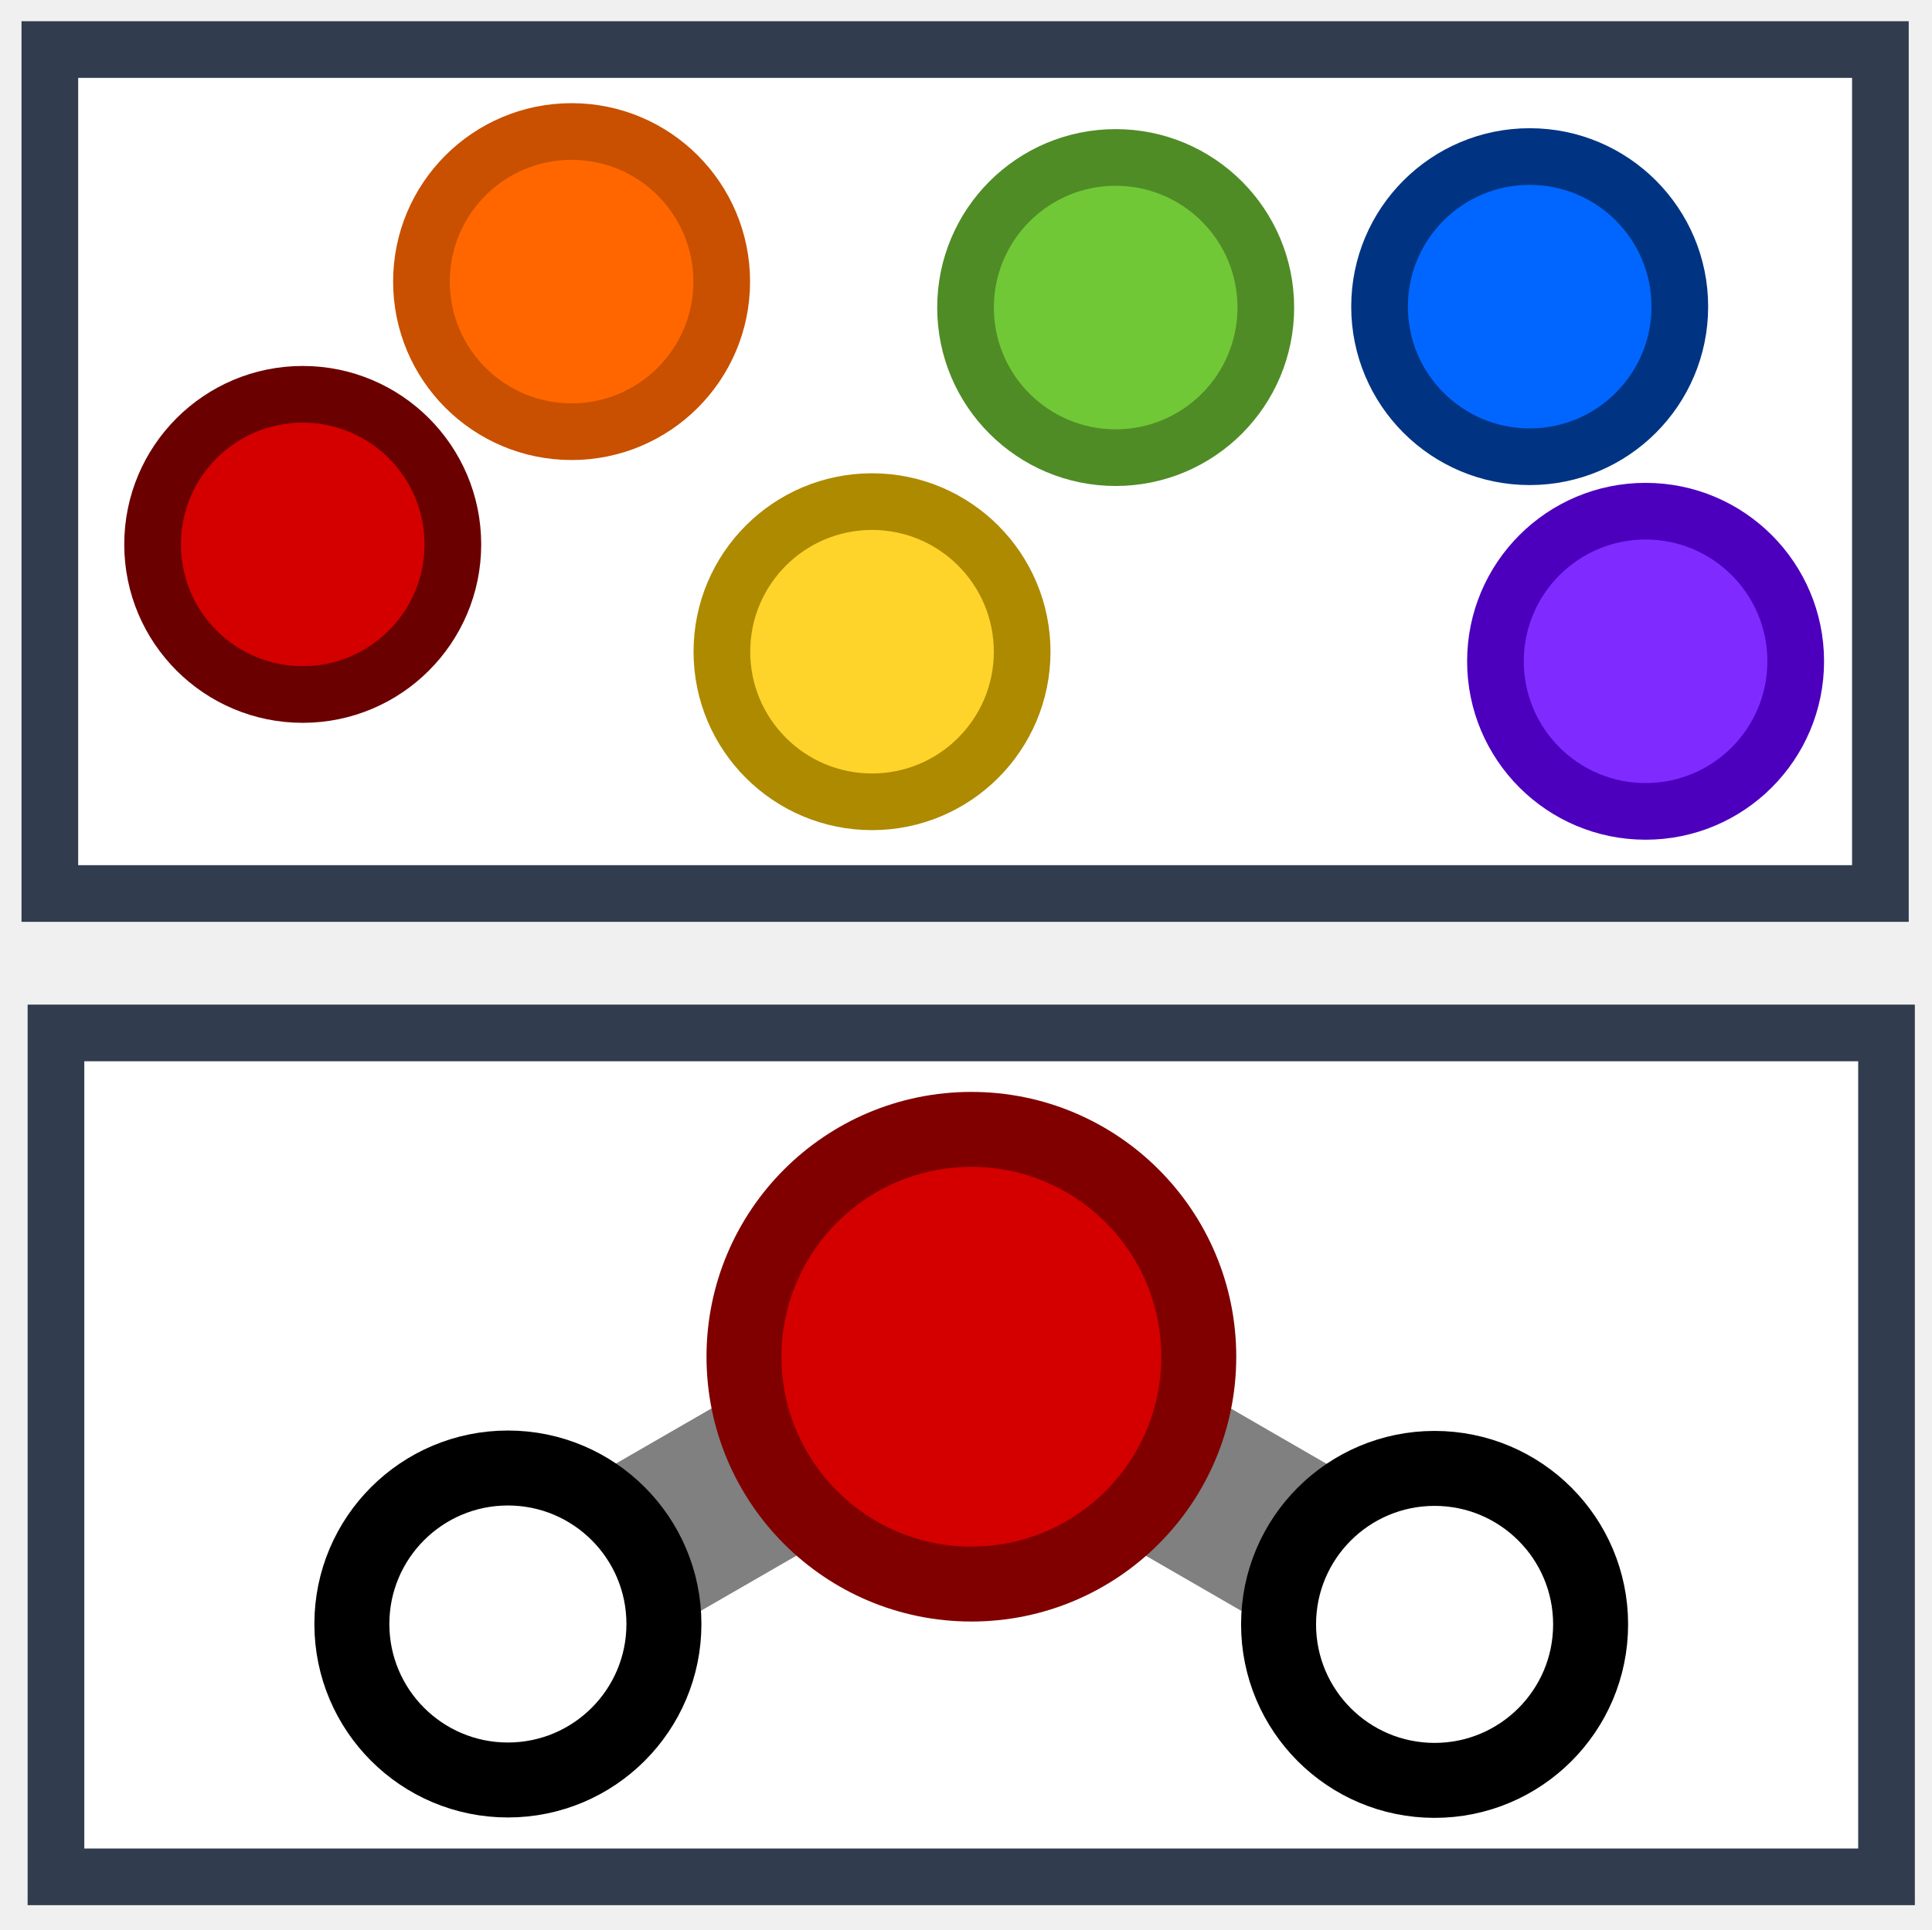
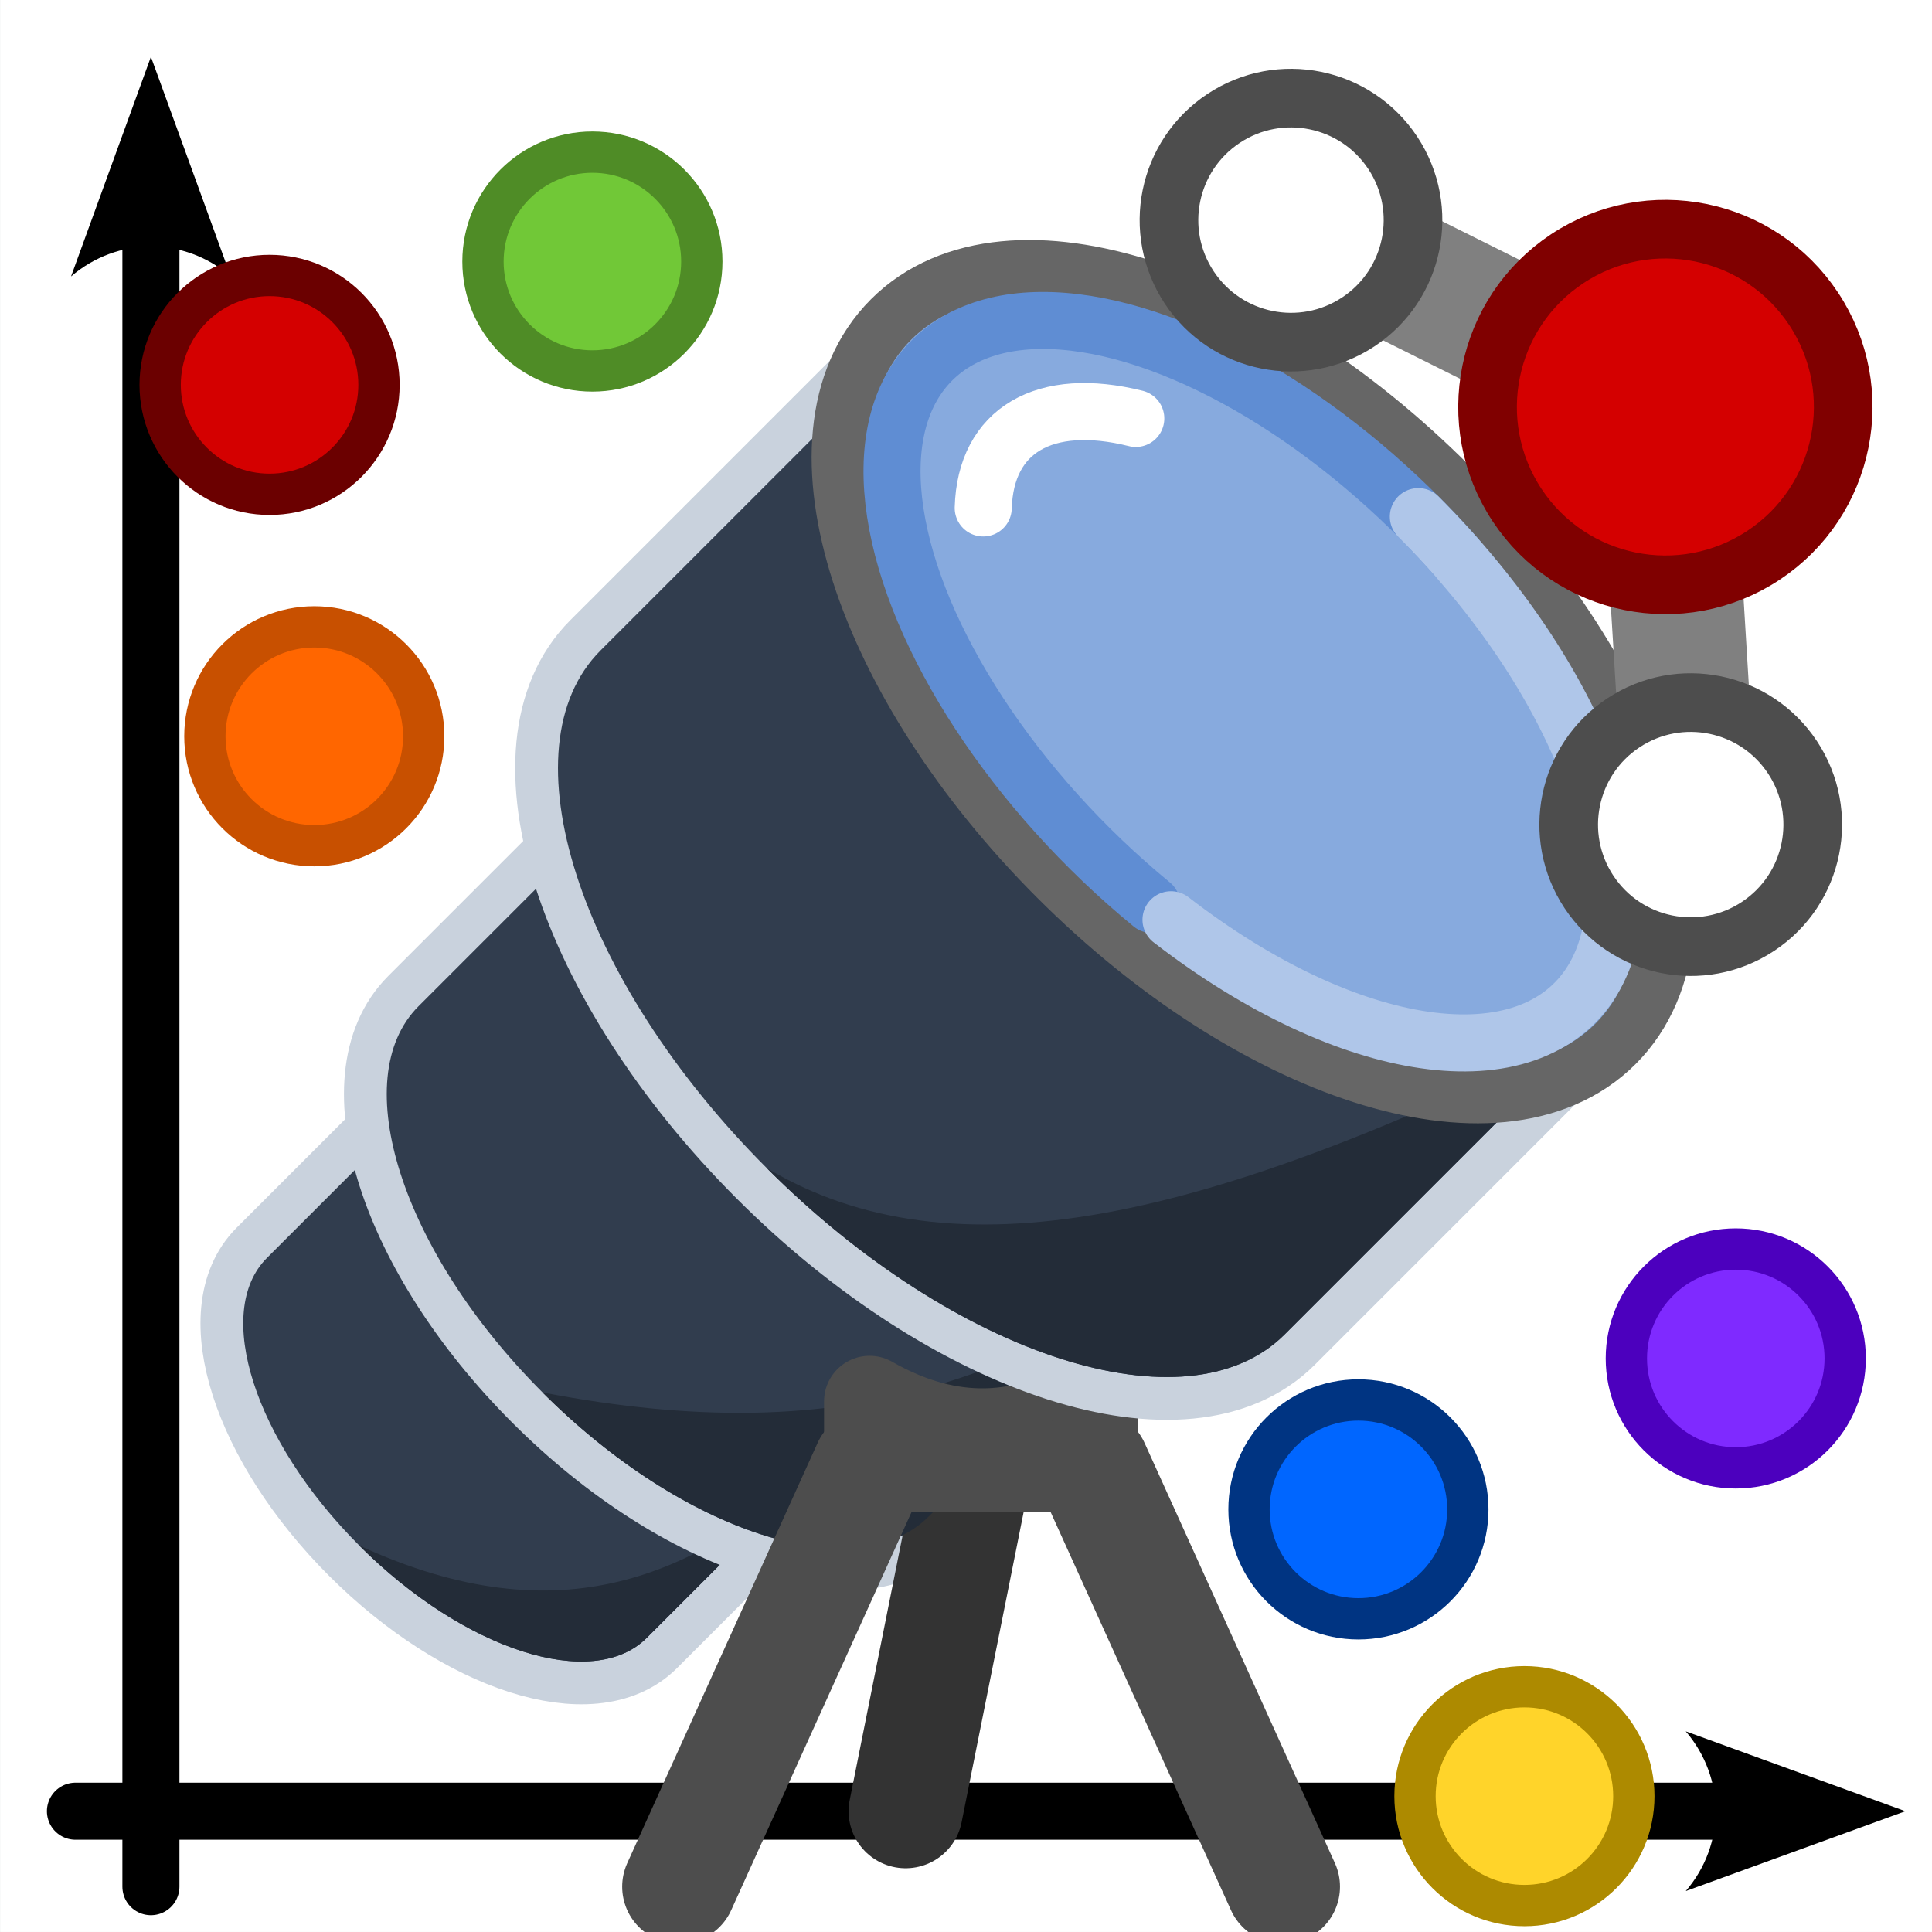
- <svg xmlns="http://www.w3.org/2000/svg" width="34.089mm" height="34.051mm" viewBox="0 0 34.089 34.051" version="1.1" id="svg5">
+ <svg xmlns="http://www.w3.org/2000/svg" width="128" height="128" viewBox="0 0 33.867 33.867" version="1.1" id="svg5">
  <defs id="defs2">
-     </defs>
-   <g id="layer1" transform="translate(-9.564576,-88.74822)">
-     <rect style="opacity:1;fill:#ffffff;fill-opacity:1;stroke:#313d4e;stroke-width:1;stroke-linecap:round;stroke-dasharray:none;stroke-opacity:1;paint-order:normal" id="rect1910" width="32.299" height="14.894" x="10.444" y="89.623" />
-     <rect style="opacity:1;fill:#ffffff;fill-opacity:1;stroke:#313d4e;stroke-width:1;stroke-linecap:round;stroke-dasharray:none;stroke-opacity:1;paint-order:normal" id="rect303" width="32.299" height="14.894" x="10.552" y="106.978" />
-     <g id="g1916" transform="translate(-0.0029459,0.1583923)">
+     <marker style="overflow:visible" id="marker8" refX="3" refY="0" orient="auto-start-reverse" markerWidth="0.5" markerHeight="0.5" viewBox="0 0 1 1" preserveAspectRatio="xMidYMid">
+       <path transform="scale(0.7)" d="M -2,-4 9,0 -2,4 c 2,-2.33 2,-5.66 0,-8 z" style="fill:context-stroke;fill-rule:evenodd;stroke:none" id="path8" />
+     </marker>
+   </defs>
+   <g id="layer1" transform="translate(-9.564576,-88.74822)" style="display:inline">
+     <rect style="opacity:1;fill:#313d4e;fill-opacity:1;stroke:none;stroke-width:1.831;stroke-linecap:round;stroke-dasharray:none;stroke-opacity:1;paint-order:normal" id="rect1910" width="38.1" height="42.333" x="7.448" y="86.632" />
+     <rect style="opacity:1;fill:#ffffff;fill-opacity:1;stroke:none;stroke-width:1.96;stroke-linecap:round;stroke-dasharray:none;stroke-opacity:1;paint-order:normal" id="rect17" width="33.867" height="33.867" x="9.565" y="88.748" />
+     <rect style="opacity:1;fill:#ffffff;fill-opacity:1;stroke:#313d4e;stroke-width:1;stroke-linecap:round;stroke-dasharray:none;stroke-opacity:1;paint-order:normal" id="rect303" width="32.299" height="14.894" x="83.099" y="95.02" />
+     <text xml:space="preserve" style="font-style:normal;font-variant:normal;font-weight:normal;font-stretch:normal;font-size:4.741px;line-height:1.25;font-family:'Noto Sans';-inkscape-font-specification:'Noto Sans';letter-spacing:0px;word-spacing:0px;stroke-width:0.395" x="8.816" y="126.998" id="text17">
+       <tspan id="tspan17" style="font-style:normal;font-variant:normal;font-weight:normal;font-stretch:normal;font-family:'Noto Sans';-inkscape-font-specification:'Noto Sans';fill:#ffffff;stroke-width:0.395" x="8.816" y="126.998">chemiscope.org</tspan>
+     </text>
+   </g>
+   <g id="layer2">
+     <g id="g16" style="stroke:#ffffff;stroke-width:1.5;stroke-linecap:round;stroke-dasharray:none" transform="translate(-9.564576,-88.74822)">
+       <path style="fill:none;stroke:#ffffff;stroke-width:1.5;stroke-linecap:round;stroke-linejoin:miter;stroke-dasharray:none;stroke-opacity:1;marker-end:url(#marker8)" d="M 12.21,121.821 V 91.394" id="path15" />
+       <path style="fill:none;stroke:#ffffff;stroke-width:1.5;stroke-linecap:round;stroke-linejoin:miter;stroke-dasharray:none;stroke-opacity:1;marker-end:url(#marker8)" d="M 10.887,120.498 H 41.315" id="path16" />
+     </g>
+     <g id="g17" transform="translate(-9.564576,-88.74822)">
+       <path style="fill:none;stroke:#000000;stroke-width:1;stroke-linecap:round;stroke-linejoin:miter;stroke-dasharray:none;stroke-opacity:1;marker-end:url(#marker8)" d="M 12.21,121.821 V 91.394" id="path5" />
+       <path style="fill:none;stroke:#000000;stroke-width:1;stroke-linecap:round;stroke-linejoin:miter;stroke-dasharray:none;stroke-opacity:1;marker-end:url(#marker8)" d="M 10.887,120.498 H 41.315" id="path6" />
+     </g>
+     <circle style="opacity:1;fill:#ff6600;fill-opacity:1;stroke:#c85000;stroke-width:0.724;stroke-linecap:round;stroke-miterlimit:4;stroke-dasharray:none;stroke-dashoffset:0;stroke-opacity:1;paint-order:fill markers stroke" id="path28907" cx="15.074" cy="101.655" r="1.918" transform="translate(-9.564576,-88.74822)" />
+     <circle style="opacity:1;fill:#d40000;fill-opacity:1;stroke:#6b0000;stroke-width:0.724;stroke-linecap:round;stroke-miterlimit:4;stroke-dasharray:none;stroke-dashoffset:0;stroke-opacity:1;paint-order:fill markers stroke" id="circle29123" cx="14.29" cy="95.495" r="1.918" transform="translate(-9.564576,-88.74822)" />
+     <circle style="opacity:1;fill:#ffd42a;fill-opacity:1;stroke:#ad8a00;stroke-width:0.724;stroke-linecap:round;stroke-miterlimit:4;stroke-dasharray:none;stroke-dashoffset:0;stroke-opacity:1;paint-order:fill markers stroke" id="circle29161" cx="36.287" cy="120.234" r="1.918" transform="translate(-9.564576,-88.74822)" />
+     <circle style="opacity:1;fill:#71c837;fill-opacity:1;stroke:#4f8c26;stroke-width:0.724;stroke-linecap:round;stroke-miterlimit:4;stroke-dasharray:none;stroke-dashoffset:0;stroke-opacity:1;paint-order:fill markers stroke" id="circle29181" cx="19.949" cy="93.333" r="1.918" transform="translate(-9.564576,-88.74822)" />
+     <circle style="opacity:1;fill:#0066ff;fill-opacity:1;stroke:#003482;stroke-width:0.724;stroke-linecap:round;stroke-miterlimit:4;stroke-dasharray:none;stroke-dashoffset:0;stroke-opacity:1;paint-order:fill markers stroke" id="circle29201" cx="33.377" cy="115.207" r="1.918" transform="translate(-9.564576,-88.74822)" />
+     <circle style="opacity:1;fill:#7f2aff;fill-opacity:1;stroke:#4c00be;stroke-width:0.724;stroke-linecap:round;stroke-miterlimit:4;stroke-dasharray:none;stroke-dashoffset:0;stroke-opacity:1;paint-order:fill markers stroke" id="circle29221" cx="39.992" cy="112.561" r="1.918" transform="translate(-9.564576,-88.74822)" />
+     <path id="path3" style="fill:#313d4e;fill-opacity:1;stroke:#c9d2dd;stroke-width:1.5;stroke-linecap:round;stroke-linejoin:round;stroke-dasharray:none;stroke-dashoffset:17.764;stroke-opacity:1;paint-order:markers stroke fill" d="m 20.902,117.459 c -0.945,0.945 -3.201,0.22 -5.04,-1.619 -1.839,-1.839 -2.563,-4.095 -1.619,-5.04 l 2.938,-2.938 c -0.945,0.945 -0.22,3.201 1.619,5.04 1.839,1.839 4.095,2.563 5.04,1.619 z" transform="translate(-9.564576,-88.74822)" />
+     <path id="path14" style="fill:#232c38;fill-opacity:1;stroke:none;stroke-width:2;stroke-linecap:round;stroke-linejoin:round;stroke-dasharray:none;stroke-dashoffset:17.764;paint-order:markers stroke fill" d="m 20.902,117.459 c -0.945,0.945 -3.201,0.22 -5.04,-1.619 3.566,1.646 5.909,0.478 7.978,-1.32 z" transform="translate(-9.564576,-88.74822)" />
+     <path id="path2" style="fill:#313d4e;fill-opacity:1;stroke:#c9d2dd;stroke-width:1.5;stroke-linecap:round;stroke-linejoin:round;stroke-dasharray:none;stroke-dashoffset:17.764;stroke-opacity:1;paint-order:markers stroke fill" d="m 25.845,115.331 c -1.269,1.269 -4.3,0.296 -6.77,-2.174 -2.47,-2.47 -3.443,-5.501 -2.174,-6.77 l 3.947,-3.947 c -1.269,1.269 -0.296,4.3 2.174,6.77 2.47,2.47 5.501,3.443 6.77,2.174 z" transform="translate(-9.564576,-88.74822)" />
+     <path style="fill:#333333;stroke:#333333;stroke-width:2;stroke-linecap:round;stroke-linejoin:miter;stroke-dasharray:none;stroke-opacity:1" d="m 25.44,120.498 1.323,-6.615" id="path11" transform="translate(-9.564576,-88.74822)" />
+     <path id="path13" style="fill:#232c38;fill-opacity:1;stroke:none;stroke-width:2;stroke-linecap:round;stroke-linejoin:round;stroke-dasharray:none;stroke-dashoffset:17.764;paint-order:markers stroke fill" d="m 25.845,115.331 c -1.269,1.269 -4.3,0.296 -6.77,-2.174 5.482,1.055 8.015,-0.431 10.716,-1.773 z" transform="translate(-9.564576,-88.74822)" />
+     <path style="fill:#4d4d4d;stroke:#4d4d4d;stroke-width:2;stroke-linecap:round;stroke-linejoin:miter;stroke-dasharray:none;stroke-opacity:1" d="M 21.471,121.821 24.808,114.454" id="path9" transform="translate(-9.564576,-88.74822)" />
+     <path style="fill:#4d4d4d;stroke:#4d4d4d;stroke-width:2;stroke-linecap:round;stroke-linejoin:miter;stroke-dasharray:none;stroke-opacity:1" d="M 32.054,121.821 28.717,114.454" id="path10" transform="translate(-9.564576,-88.74822)" />
+     <path id="rect10" style="fill:#4d4d4d;stroke:#4d4d4d;stroke-width:1.596;stroke-linecap:round;stroke-linejoin:round;stroke-dashoffset:17.764;paint-order:markers stroke fill" d="m 24.808,113.313 c 1.265,0.72 2.564,0.8 3.91,0 v 1.141 h -3.91 z" transform="translate(-9.564576,-88.74822)" />
+     <path id="ellipse1" style="fill:#313d4e;fill-opacity:1;stroke:#c9d2dd;stroke-width:1.5;stroke-linecap:round;stroke-linejoin:round;stroke-dasharray:none;stroke-dashoffset:17.764;stroke-opacity:1;paint-order:markers stroke fill" d="m 32.083,112.141 c -1.701,1.701 -5.765,0.396 -9.076,-2.915 -3.311,-3.311 -4.616,-7.375 -2.915,-9.076 l 5.292,-5.292 c -1.701,1.701 -0.396,5.765 2.915,9.076 3.311,3.311 7.375,4.616 9.076,2.915 z" transform="translate(-9.564576,-88.74822)" />
+     <path id="path12" style="fill:#232c38;fill-opacity:1;stroke:none;stroke-width:2;stroke-linecap:round;stroke-linejoin:round;stroke-dasharray:none;stroke-dashoffset:17.764;paint-order:markers stroke fill" d="m 32.083,112.141 c -1.701,1.701 -5.765,0.396 -9.076,-2.915 3.269,1.943 7.687,0.948 14.368,-2.377 z" transform="translate(-9.564576,-88.74822)" />
+     <ellipse style="fill:#87aade;stroke:#666666;stroke-width:2;stroke-linecap:round;stroke-linejoin:round;stroke-dasharray:none;stroke-dashoffset:17.764;paint-order:markers stroke fill" id="ellipse2" cx="-48.906" cy="93.502" rx="4.357" ry="8.479" transform="rotate(-45,-111.9109,-32.82864)" />
+     <path style="fill:none;stroke:#5f8dd3;stroke-width:1;stroke-linecap:round;stroke-linejoin:round;stroke-dasharray:none;stroke-dashoffset:17.764;paint-order:markers stroke fill" id="ellipse3" transform="rotate(-45,-111.9109,-32.82864)" d="m -52.926,95.004 a 4.093,7.965 0 0 1 1.678,-8.035 4.093,7.965 0 0 1 4.454,-0.289 4.093,7.965 0 0 1 1.949,7.8" />
+     <path style="fill:none;stroke:#afc6e9;stroke-width:1;stroke-linecap:round;stroke-linejoin:round;stroke-dasharray:none;stroke-dashoffset:17.764;paint-order:markers stroke fill" id="ellipse4" transform="rotate(-45,-111.9109,-32.82864)" d="m -44.814,93.502 a 4.093,7.965 0 0 1 -3.593,7.906 4.093,7.965 0 0 1 -4.47,-5.975" />
+     <path style="fill:none;stroke:#ffffff;stroke-width:1;stroke-linecap:round;stroke-linejoin:round;stroke-dasharray:none;stroke-dashoffset:17.764;paint-order:markers stroke fill" id="path4" transform="rotate(-45,-111.9109,-32.82864)" d="m -50.1,88.001 a 2.896,6.038 0 0 1 3,0.782" />
+     <g id="g1916" transform="matrix(0.4288155,0.6478675,-0.6478675,0.4288155,90.64803,-58.42455)">
      <path style="fill:none;stroke:#808080;stroke-width:3;stroke-linecap:butt;stroke-linejoin:miter;stroke-miterlimit:4;stroke-dasharray:none;stroke-opacity:1" d="m 18.529,117.251 c 0,0 8.175,-4.717 8.175,-4.717 0,0 8.177,4.724 8.177,4.724" id="path28614" />
      <circle style="opacity:1;fill:#d40000;fill-opacity:1;stroke:#800000;stroke-width:1.323;stroke-linecap:round;stroke-miterlimit:4;stroke-dasharray:none;stroke-dashoffset:0;paint-order:fill markers stroke" id="path28264" cx="26.707" cy="112.534" r="4.012" />
-       <circle style="fill:#ffffff;fill-opacity:1;stroke:#000000;stroke-width:1.323;stroke-linecap:round;stroke-miterlimit:4;stroke-dasharray:none;stroke-dashoffset:0;paint-order:fill markers stroke" id="path28264-3" cx="34.88" cy="117.258" r="2.753" />
-       <circle style="fill:#ffffff;fill-opacity:1;stroke:#000000;stroke-width:1.323;stroke-linecap:round;stroke-miterlimit:4;stroke-dasharray:none;stroke-dashoffset:0;paint-order:fill markers stroke" id="circle28579" cx="18.529" cy="117.251" r="2.753" />
+       <circle style="fill:#ffffff;fill-opacity:1;stroke:#4d4d4d;stroke-width:1.323;stroke-linecap:round;stroke-miterlimit:4;stroke-dasharray:none;stroke-dashoffset:0;stroke-opacity:1;paint-order:fill markers stroke" id="path28264-3" cx="34.88" cy="117.258" r="2.753" />
+       <circle style="fill:#ffffff;fill-opacity:1;stroke:#4d4d4d;stroke-width:1.323;stroke-linecap:round;stroke-miterlimit:4;stroke-dasharray:none;stroke-dashoffset:0;stroke-opacity:1;paint-order:fill markers stroke" id="circle28579" cx="18.529" cy="117.251" r="2.753" />
    </g>
-     <circle style="opacity:1;fill:#ff6600;fill-opacity:1;stroke:#c85000;stroke-width:1;stroke-linecap:round;stroke-miterlimit:4;stroke-dasharray:none;stroke-dashoffset:0;paint-order:fill markers stroke;stroke-opacity:1" id="path28907" cx="19.65" cy="93.718" r="2.649" />
-     <circle style="opacity:1;fill:#d40000;fill-opacity:1;stroke:#6b0000;stroke-width:1;stroke-linecap:round;stroke-miterlimit:4;stroke-dasharray:none;stroke-dashoffset:0;stroke-opacity:1;paint-order:fill markers stroke" id="circle29123" cx="14.906" cy="98.356" r="2.649" />
-     <circle style="opacity:1;fill:#ffd42a;fill-opacity:1;stroke:#ad8a00;stroke-width:1;stroke-linecap:round;stroke-miterlimit:4;stroke-dasharray:none;stroke-dashoffset:0;stroke-opacity:1;paint-order:fill markers stroke" id="circle29161" cx="24.951" cy="100.25" r="2.649" />
-     <circle style="opacity:1;fill:#71c837;fill-opacity:1;stroke:#4f8c26;stroke-width:1;stroke-linecap:round;stroke-miterlimit:4;stroke-dasharray:none;stroke-dashoffset:0;paint-order:fill markers stroke;stroke-opacity:1" id="circle29181" cx="29.25" cy="94.176" r="2.649" />
-     <circle style="opacity:1;fill:#0066ff;fill-opacity:1;stroke:#003482;stroke-width:1;stroke-linecap:round;stroke-miterlimit:4;stroke-dasharray:none;stroke-dashoffset:0;stroke-opacity:1;paint-order:fill markers stroke" id="circle29201" cx="36.555" cy="94.16" r="2.649" />
-     <circle style="opacity:1;fill:#7f2aff;fill-opacity:1;stroke:#4c00be;stroke-width:1;stroke-linecap:round;stroke-miterlimit:4;stroke-dasharray:none;stroke-dashoffset:0;stroke-opacity:1;paint-order:fill markers stroke" id="circle29221" cx="38.6" cy="100.419" r="2.649" />
  </g>
</svg>
